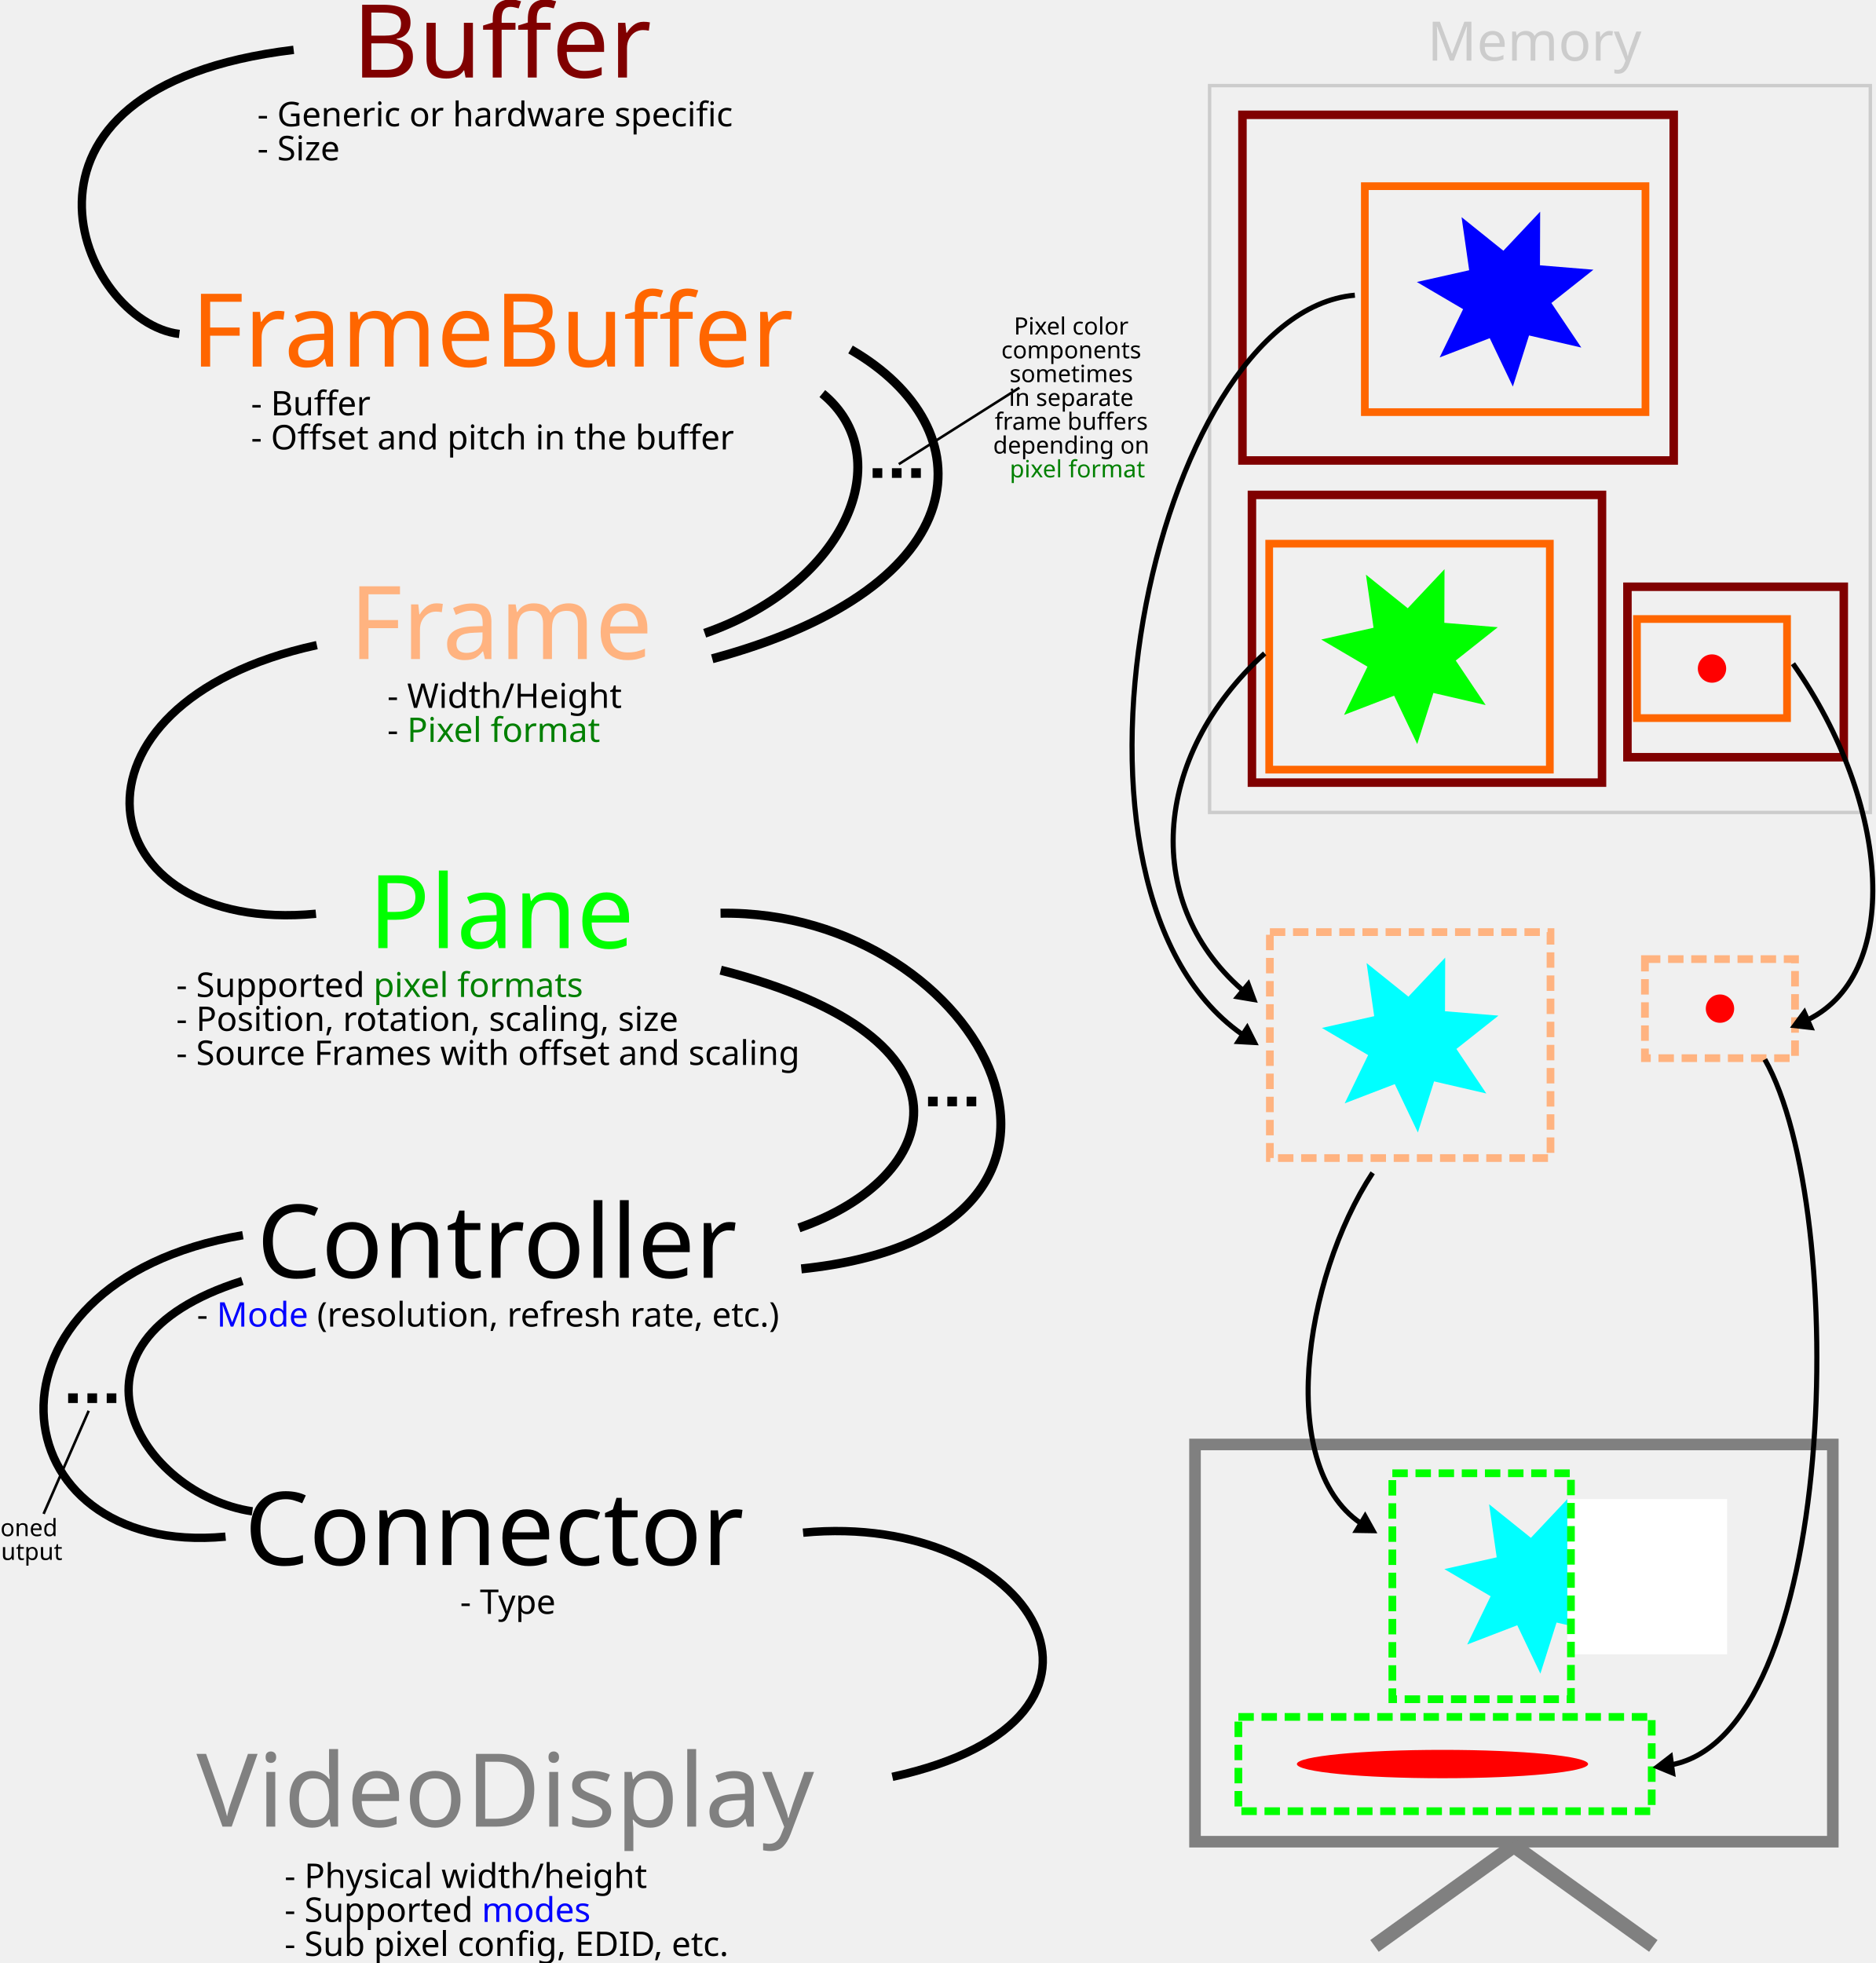
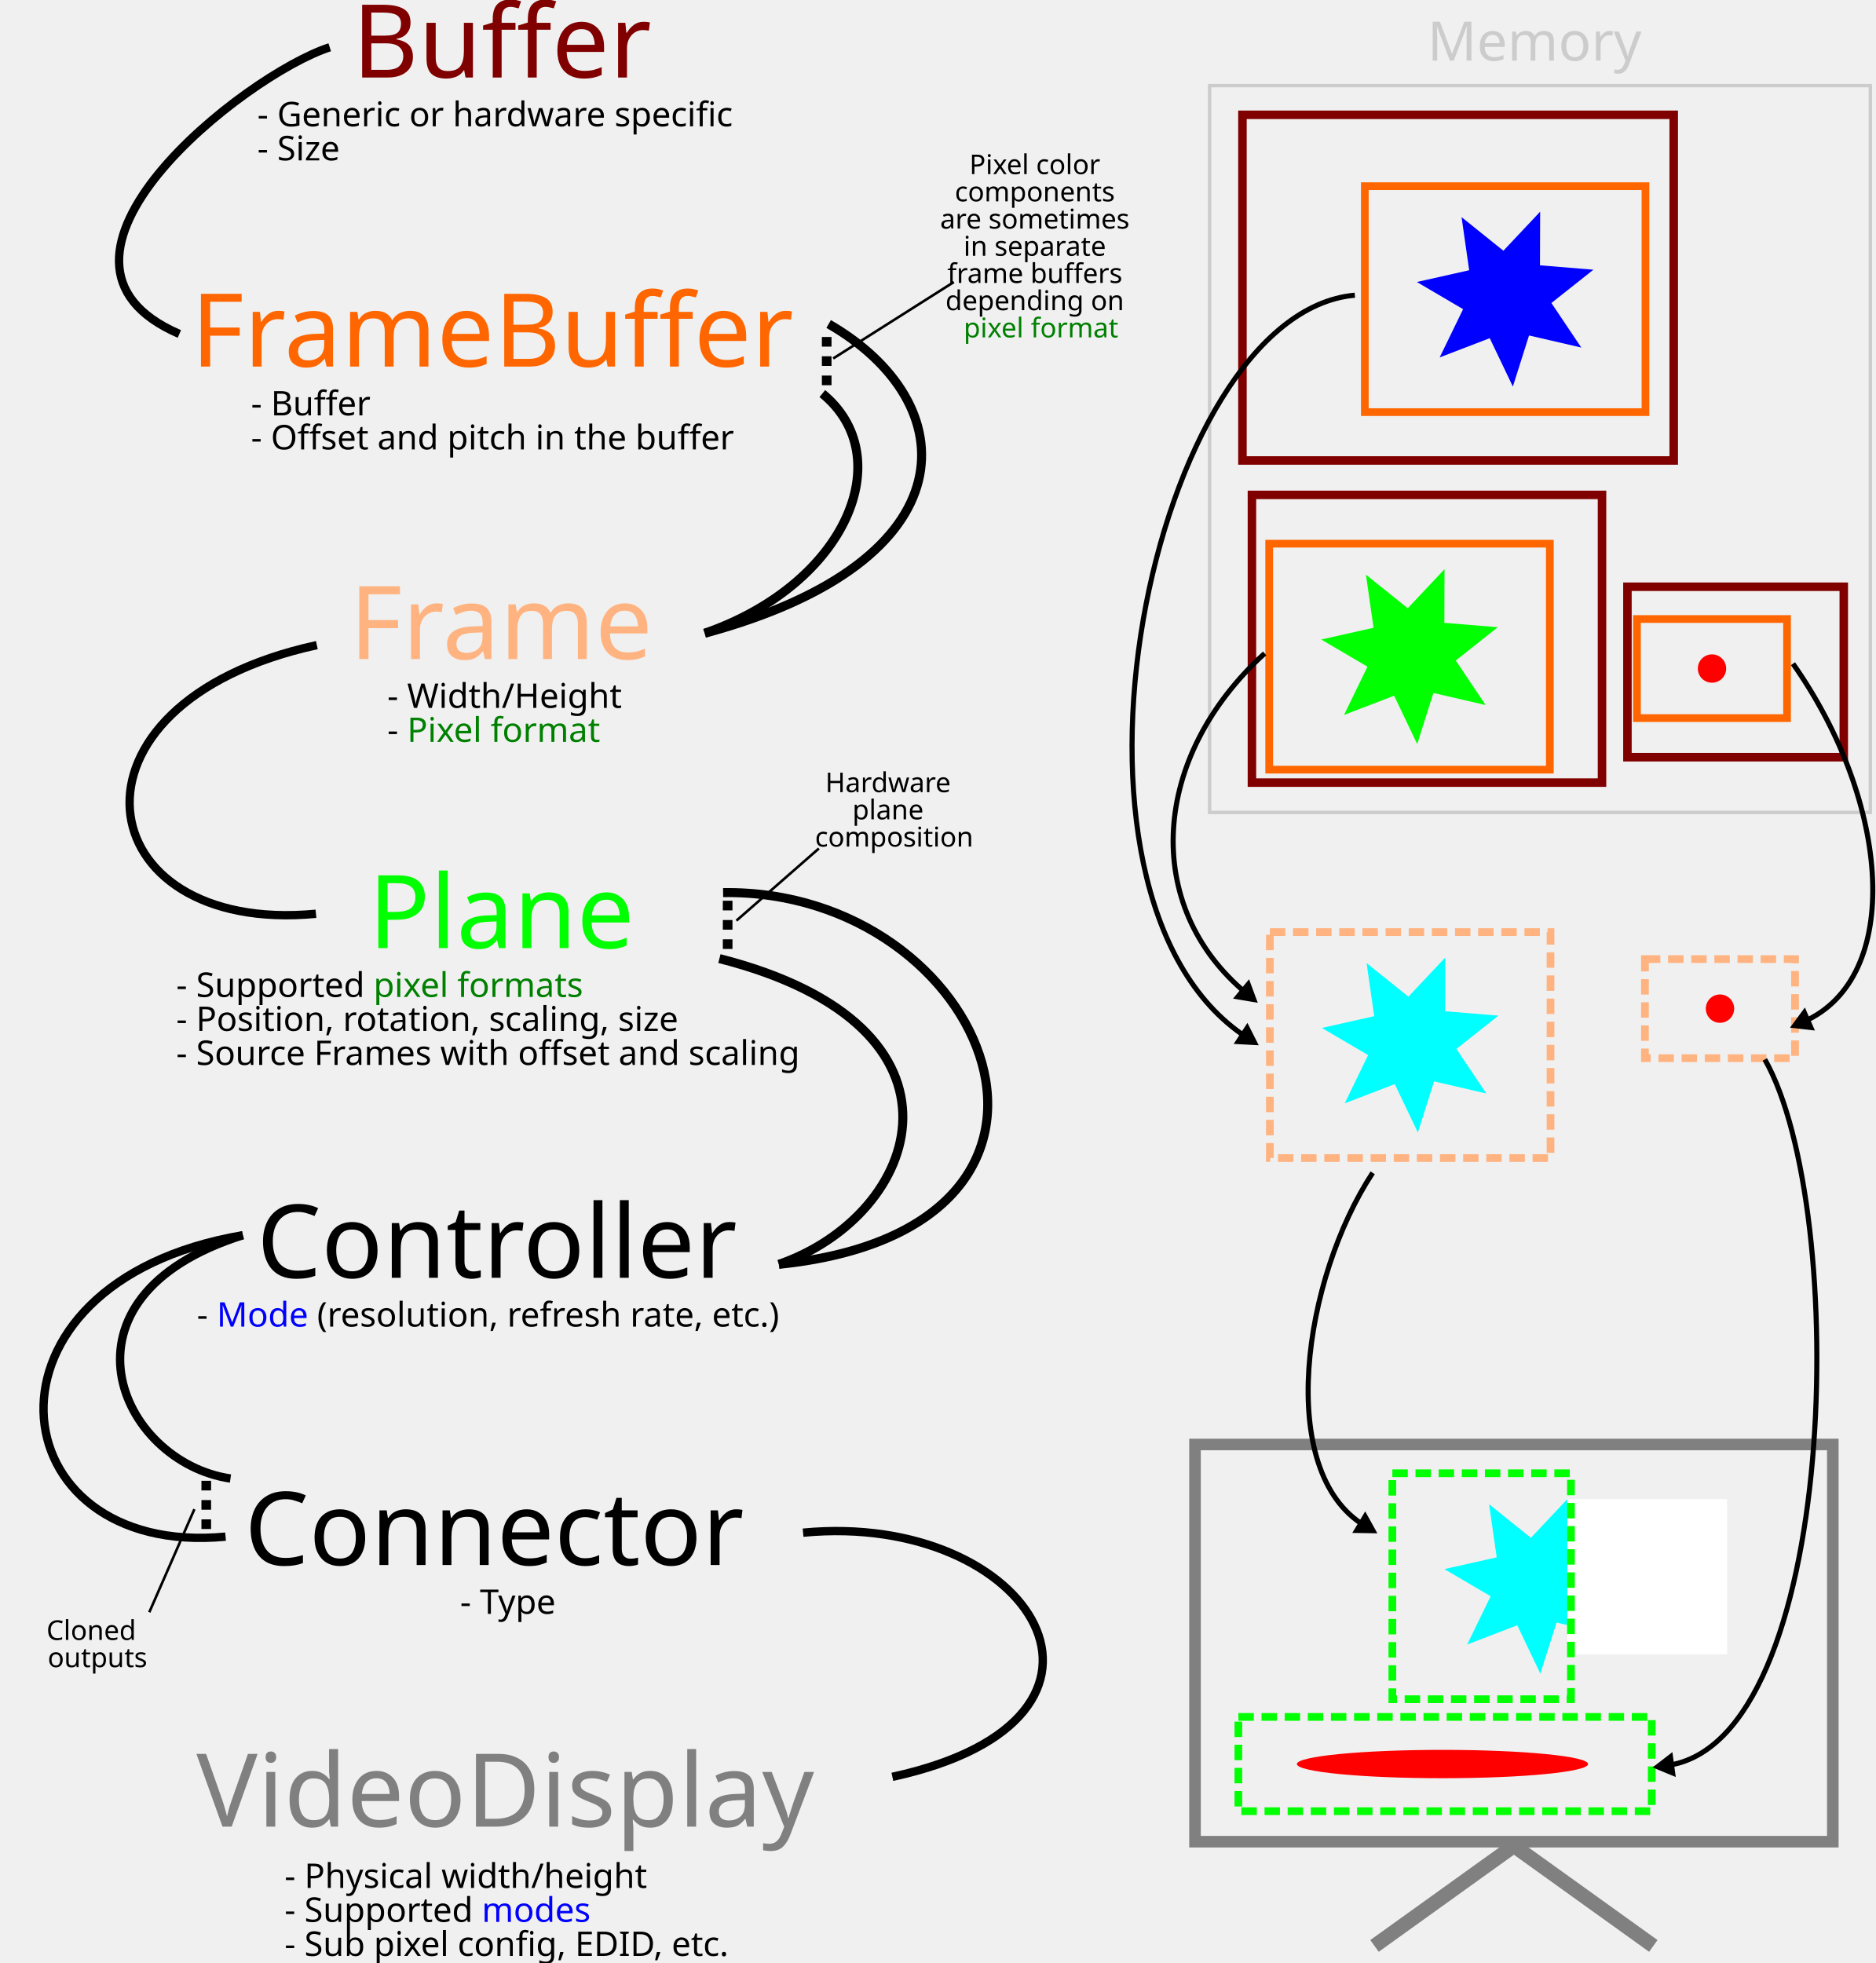
<svg xmlns="http://www.w3.org/2000/svg" width="194.488mm" height="203.596mm" viewBox="0 0 194.488 203.596" version="1.1" id="svg8">
  <defs id="defs2">
    <marker style="overflow:visible" id="marker13249" refX="0" refY="0" orient="auto">
      <path transform="scale(0.4)" style="fill:#000000;fill-opacity:1;fill-rule:evenodd;stroke:#000000;stroke-width:1pt;stroke-opacity:1" d="M 5.77,0 -2.88,5 V -5 Z" id="path13247" />
    </marker>
    <marker style="overflow:visible" id="marker13143" refX="0" refY="0" orient="auto">
      <path transform="scale(0.4)" style="fill:#000000;fill-opacity:1;fill-rule:evenodd;stroke:#000000;stroke-width:1pt;stroke-opacity:1" d="M 5.77,0 -2.88,5 V -5 Z" id="path13141" />
    </marker>
    <marker style="overflow:visible" id="marker13043" refX="0" refY="0" orient="auto">
      <path transform="scale(0.4)" style="fill:#000000;fill-opacity:1;fill-rule:evenodd;stroke:#000000;stroke-width:1pt;stroke-opacity:1" d="M 5.77,0 -2.88,5 V -5 Z" id="path13041" />
    </marker>
    <marker orient="auto" refY="0" refX="0" id="Arrow2Mend" style="overflow:visible">
      <path id="path1137" style="fill:#000000;fill-opacity:1;fill-rule:evenodd;stroke:#000000;stroke-width:0.625;stroke-linejoin:round;stroke-opacity:1" d="M 8.719,4.034 -2.207,0.016 8.719,-4.002 c -1.745,2.372 -1.735,5.617 -6e-7,8.035 z" transform="scale(-0.6)" />
    </marker>
    <marker orient="auto" refY="0" refX="0" id="Arrow1Mend" style="overflow:visible">
      <path id="path1119" d="M 0,0 5,-5 -12.5,0 5,5 Z" style="fill:#000000;fill-opacity:1;fill-rule:evenodd;stroke:#000000;stroke-width:1pt;stroke-opacity:1" transform="matrix(-0.4,0,0,-0.4,-4,0)" />
    </marker>
    <marker orient="auto" refY="0" refX="0" id="Arrow1Lend" style="overflow:visible">
      <path id="path1113" d="M 0,0 5,-5 -12.5,0 5,5 Z" style="fill:#000000;fill-opacity:1;fill-rule:evenodd;stroke:#000000;stroke-width:1pt;stroke-opacity:1" transform="matrix(-0.8,0,0,-0.8,-10,0)" />
    </marker>
    <marker orient="auto" refY="0" refX="0" id="Arrow1Send" style="overflow:visible">
      <path id="path1125" d="M 0,0 5,-5 -12.5,0 5,5 Z" style="fill:#000000;fill-opacity:1;fill-rule:evenodd;stroke:#000000;stroke-width:1pt;stroke-opacity:1" transform="matrix(-0.2,0,0,-0.2,-1.2,0)" />
    </marker>
    <marker orient="auto" refY="0" refX="0" id="TriangleOutM-2" style="overflow:visible">
      <path id="path1255-2" d="M 5.77,0 -2.88,5 V -5 Z" style="fill:#000000;fill-opacity:1;fill-rule:evenodd;stroke:#000000;stroke-width:1pt;stroke-opacity:1" transform="scale(0.4)" />
    </marker>
    <marker orient="auto" refY="0" refX="0" id="TriangleOutM-2-9" style="overflow:visible">
      <path id="path1255-2-7" d="M 5.77,0 -2.88,5 V -5 Z" style="fill:#000000;fill-opacity:1;fill-rule:evenodd;stroke:#000000;stroke-width:1pt;stroke-opacity:1" transform="scale(0.4)" />
    </marker>
    <marker orient="auto" refY="0" refX="0" id="TriangleOutM-2-9-6" style="overflow:visible">
      <path id="path1255-2-7-1" d="M 5.77,0 -2.88,5 V -5 Z" style="fill:#000000;fill-opacity:1;fill-rule:evenodd;stroke:#000000;stroke-width:1pt;stroke-opacity:1" transform="scale(0.4)" />
    </marker>
    <marker orient="auto" refY="0" refX="0" id="TriangleOutM-2-9-6-9" style="overflow:visible">
      <path id="path1255-2-7-1-3" d="M 5.77,0 -2.88,5 V -5 Z" style="fill:#000000;fill-opacity:1;fill-rule:evenodd;stroke:#000000;stroke-width:1pt;stroke-opacity:1" transform="scale(0.4)" />
    </marker>
    <marker orient="auto" refY="0" refX="0" id="TriangleOutM-2-94" style="overflow:visible">
      <path id="path1255-2-78" d="M 5.77,0 -2.88,5 V -5 Z" style="fill:#000000;fill-opacity:1;fill-rule:evenodd;stroke:#000000;stroke-width:1pt;stroke-opacity:1" transform="scale(0.4)" />
    </marker>
    <marker orient="auto" refY="0" refX="0" id="TriangleOutM-2-94-5" style="overflow:visible">
      <path id="path1255-2-78-0" d="M 5.77,0 -2.88,5 V -5 Z" style="fill:#000000;fill-opacity:1;fill-rule:evenodd;stroke:#000000;stroke-width:1pt;stroke-opacity:1" transform="scale(0.4)" />
    </marker>
    <marker orient="auto" refY="0" refX="0" id="TriangleOutM-2-9-6-6" style="overflow:visible">
      <path id="path1255-2-7-1-1" d="M 5.77,0 -2.88,5 V -5 Z" style="fill:#000000;fill-opacity:1;fill-rule:evenodd;stroke:#000000;stroke-width:1pt;stroke-opacity:1" transform="scale(0.4)" />
    </marker>
    <marker orient="auto" refY="0" refX="0" id="TriangleOutM-2-9-0" style="overflow:visible">
      <path id="path1255-2-7-6" d="M 5.77,0 -2.88,5 V -5 Z" style="fill:#000000;fill-opacity:1;fill-rule:evenodd;stroke:#000000;stroke-width:1pt;stroke-opacity:1" transform="scale(0.4)" />
    </marker>
    <marker orient="auto" refY="0" refX="0" id="TriangleOutM-2-94-1" style="overflow:visible">
      <path id="path1255-2-78-5" d="M 5.77,0 -2.88,5 V -5 Z" style="fill:#000000;fill-opacity:1;fill-rule:evenodd;stroke:#000000;stroke-width:1pt;stroke-opacity:1" transform="scale(0.4)" />
    </marker>
    <marker style="overflow:visible" id="marker13043-4" refX="0" refY="0" orient="auto">
      <path transform="scale(0.4)" style="fill:#000000;fill-opacity:1;fill-rule:evenodd;stroke:#000000;stroke-width:1pt;stroke-opacity:1" d="M 5.77,0 -2.88,5 V -5 Z" id="path13041-4" />
    </marker>
    <marker style="overflow:visible" id="marker13043-0" refX="0" refY="0" orient="auto">
      <path transform="scale(0.4)" style="fill:#000000;fill-opacity:1;fill-rule:evenodd;stroke:#000000;stroke-width:1pt;stroke-opacity:1" d="M 5.77,0 -2.88,5 V -5 Z" id="path13041-7" />
    </marker>
  </defs>
  <g id="layer1" transform="translate(-1.758734,-66.22103)">
-     <text xml:space="preserve" style="font-style:normal;font-weight:normal;font-size:2.469px;line-height:1;font-family:sans-serif;text-align:center;letter-spacing:0px;word-spacing:0px;text-anchor:middle;fill:#000000;fill-opacity:1;stroke:none;stroke-width:0.265" x="115.101" y="100.911" id="text15912">
-       <tspan id="tspan15910" x="115.101" y="100.911" style="font-size:2.469px;line-height:100%;text-align:center;text-anchor:middle;stroke-width:0.265">Pixel color</tspan>
-       <tspan x="115.101" y="103.381" style="font-size:2.469px;line-height:100%;text-align:center;text-anchor:middle;stroke-width:0.265" id="tspan15918">components</tspan>
-       <tspan x="115.101" y="105.85" style="font-size:2.469px;line-height:100%;text-align:center;text-anchor:middle;stroke-width:0.265" id="tspan15926">sometimes</tspan>
-       <tspan x="115.101" y="108.32" style="font-size:2.469px;line-height:100%;text-align:center;text-anchor:middle;stroke-width:0.265" id="tspan15914">in separate</tspan>
-       <tspan x="115.101" y="110.789" style="font-size:2.469px;line-height:100%;text-align:center;text-anchor:middle;stroke-width:0.265" id="tspan15922">frame buffers</tspan>
-       <tspan x="115.101" y="113.258" style="font-size:2.469px;line-height:100%;text-align:center;text-anchor:middle;stroke-width:0.265" id="tspan15976">depending on</tspan>
-       <tspan x="115.101" y="115.728" style="font-size:2.469px;line-height:100%;text-align:center;text-anchor:middle;fill:#008000;stroke-width:0.265" id="tspan15978">pixel format</tspan>
+     <text xml:space="preserve" style="font-style:normal;font-weight:normal;font-size:2.469px;line-height:1;font-family:sans-serif;text-align:center;letter-spacing:0px;word-spacing:0px;text-anchor:middle;fill:#000000;fill-opacity:1;stroke:none;stroke-width:0.265" x="111.322" y="84.28" id="text15912">
+       <tspan id="tspan15910" x="111.322" y="84.28" style="font-size:2.822px;line-height:100%;text-align:center;text-anchor:middle;stroke-width:0.265">Pixel color</tspan>
+       <tspan x="111.322" y="87.103" style="font-size:2.822px;line-height:100%;text-align:center;text-anchor:middle;stroke-width:0.265" id="tspan15918">components</tspan>
+       <tspan x="111.322" y="89.925" style="font-size:2.822px;line-height:100%;text-align:center;text-anchor:middle;stroke-width:0.265" id="tspan15926">are sometimes</tspan>
+       <tspan x="111.322" y="92.747" style="font-size:2.822px;line-height:100%;text-align:center;text-anchor:middle;stroke-width:0.265" id="tspan15914">in separate</tspan>
+       <tspan x="111.322" y="95.569" style="font-size:2.822px;line-height:100%;text-align:center;text-anchor:middle;stroke-width:0.265" id="tspan15922">frame buffers</tspan>
+       <tspan x="111.322" y="98.391" style="font-size:2.822px;line-height:100%;text-align:center;text-anchor:middle;stroke-width:0.265" id="tspan15976">depending on</tspan>
+       <tspan x="111.322" y="101.214" style="font-size:2.822px;line-height:100%;text-align:center;text-anchor:middle;fill:#008000;stroke-width:0.265" id="tspan15978">pixel format</tspan>
    </text>
    <g id="g1017" transform="translate(-44.1315,-12.11097)">
      <text id="text823" y="267.787" x="66.26" style="font-style:normal;font-weight:normal;font-size:10.583px;line-height:1.25;font-family:sans-serif;letter-spacing:0px;word-spacing:0px;fill:#000000;fill-opacity:1;stroke:none;stroke-width:0.265" xml:space="preserve">
        <tspan style="fill:#808080;stroke-width:0.265" y="267.787" x="66.26" id="tspan821">VideoDisplay</tspan>
      </text>
      <text id="text827" y="274.138" x="75.402" style="font-style:normal;font-weight:normal;font-size:3.528px;line-height:1;font-family:sans-serif;letter-spacing:0px;word-spacing:0px;fill:#000000;fill-opacity:1;stroke:none;stroke-width:0.265" xml:space="preserve">
        <tspan id="tspan831" style="font-size:3.528px;line-height:1;stroke-width:0.265" y="274.138" x="75.402">- Physical width/height</tspan>
        <tspan id="tspan829" style="font-size:3.528px;line-height:1;stroke-width:0.265" y="277.666" x="75.402">- Supported <tspan style="fill:#0000ff" id="tspan8516">modes</tspan>
        </tspan>
        <tspan id="tspan839" style="font-size:3.528px;line-height:1;stroke-width:0.265" y="281.194" x="75.402">- Sub pixel config, EDID, etc.</tspan>
      </text>
    </g>
    <g id="g1024" transform="translate(-50.12773,61.56757)">
      <text id="text819" y="166.973" x="77.241" style="font-style:normal;font-weight:normal;font-size:10.583px;line-height:1.25;font-family:sans-serif;letter-spacing:0px;word-spacing:0px;fill:#000000;fill-opacity:1;stroke:none;stroke-width:0.265" xml:space="preserve">
        <tspan style="stroke-width:0.265" y="166.973" x="77.241" id="tspan817">Connector</tspan>
      </text>
      <text id="text827-3" y="172.036" x="99.606" style="font-style:normal;font-weight:normal;font-size:3.528px;line-height:1;font-family:sans-serif;letter-spacing:0px;word-spacing:0px;fill:#000000;fill-opacity:1;stroke:none;stroke-width:0.265" xml:space="preserve">
        <tspan id="tspan831-6" style="font-size:3.528px;line-height:1;stroke-width:0.265" y="172.036" x="99.606">- Type</tspan>
        <tspan id="tspan839-5" style="font-size:3.528px;line-height:1;stroke-width:0.265" y="175.564" x="99.606" />
      </text>
    </g>
    <text xml:space="preserve" style="font-style:normal;font-weight:normal;font-size:10.583px;line-height:1.25;font-family:sans-serif;letter-spacing:0px;word-spacing:0px;fill:#000000;fill-opacity:1;stroke:none;stroke-width:0.265" x="28.395" y="198.748" id="text819-3">
      <tspan id="tspan817-5" x="28.395" y="198.748" style="stroke-width:0.265">Controller</tspan>
    </text>
    <text xml:space="preserve" style="font-style:normal;font-weight:normal;font-size:3.528px;line-height:1;font-family:sans-serif;letter-spacing:0px;word-spacing:0px;fill:#000000;fill-opacity:1;stroke:none;stroke-width:0.265" x="22.18" y="203.811" id="text827-3-6">
      <tspan x="22.18" y="203.811" style="font-size:3.528px;line-height:1;stroke-width:0.265" id="tspan839-5-2">- <tspan style="fill:#0000ff;stroke:none" id="tspan8512">Mode</tspan> (resolution, refresh rate, etc.)</tspan>
    </text>
    <g id="g1039" transform="translate(-49.87701,94.07406)">
      <text id="text819-3-7" y="70.483" x="89.84" style="font-style:normal;font-weight:normal;font-size:10.583px;line-height:1.25;font-family:sans-serif;letter-spacing:0px;word-spacing:0px;fill:#000000;fill-opacity:1;stroke:none;stroke-width:0.265" xml:space="preserve">
        <tspan style="fill:#00ff00;stroke-width:0.265" y="70.483" x="89.84" id="tspan817-5-0">Plane</tspan>
      </text>
      <text id="text827-3-6-9" y="75.546" x="69.915" style="font-style:normal;font-weight:normal;font-size:3.528px;line-height:1;font-family:sans-serif;letter-spacing:0px;word-spacing:0px;fill:#000000;fill-opacity:1;stroke:none;stroke-width:0.265" xml:space="preserve">
        <tspan id="tspan831-6-2-3" style="font-size:3.528px;line-height:1;stroke-width:0.265" y="75.546" x="69.915">- Supported <tspan style="fill:#008000" id="tspan12753">pixel formats</tspan>
        </tspan>
        <tspan id="tspan839-5-2-6" style="font-size:3.528px;line-height:1;stroke-width:0.265" y="79.074" x="69.915">- Position, rotation, scaling, size</tspan>
        <tspan id="tspan982" style="font-size:3.528px;line-height:1;stroke-width:0.265" y="82.601" x="69.915">- Source Frames with offset and scaling</tspan>
      </text>
    </g>
    <g id="g1046" transform="translate(-19.35347,99.34226)">
      <text id="text819-3-7-0" y="35.236" x="57.342" style="font-style:normal;font-weight:normal;font-size:10.583px;line-height:1.25;font-family:sans-serif;letter-spacing:0px;word-spacing:0px;fill:#000000;fill-opacity:1;stroke:none;stroke-width:0.265" xml:space="preserve">
        <tspan style="fill:#ffb380;stroke-width:0.265" y="35.236" x="57.342" id="tspan817-5-0-6">Frame</tspan>
      </text>
      <text id="text827-3-6-9-2" y="40.299" x="61.281" style="font-style:normal;font-weight:normal;font-size:3.528px;line-height:1;font-family:sans-serif;letter-spacing:0px;word-spacing:0px;fill:#000000;fill-opacity:1;stroke:none;stroke-width:0.265" xml:space="preserve">
        <tspan id="tspan831-6-2-3-6" style="font-size:3.528px;line-height:1;stroke-width:0.265" y="40.299" x="61.281">- Width/Height</tspan>
        <tspan id="tspan839-5-2-6-1" style="font-size:3.528px;line-height:1;stroke-width:0.265" y="43.826" x="61.281">- <tspan style="fill:#008000" id="tspan12751">Pixel format</tspan>
        </tspan>
      </text>
    </g>
    <g id="g1080" transform="translate(4.892421,96.8891)">
      <text id="text819-3-7-0-8" y="7.352" x="16.676" style="font-style:normal;font-weight:normal;font-size:10.583px;line-height:1.25;font-family:sans-serif;letter-spacing:0px;word-spacing:0px;fill:#000000;fill-opacity:1;stroke:none;stroke-width:0.265" xml:space="preserve">
        <tspan style="fill:#ff6600;stroke-width:0.265" y="7.352" x="16.676" id="tspan817-5-0-6-7">FrameBuffer</tspan>
      </text>
      <text id="text827-3-6-9-2-9" y="12.414" x="22.9" style="font-style:normal;font-weight:normal;font-size:3.528px;line-height:1;font-family:sans-serif;letter-spacing:0px;word-spacing:0px;fill:#000000;fill-opacity:1;stroke:none;stroke-width:0.265" xml:space="preserve">
        <tspan id="tspan831-6-2-3-6-2" style="font-size:3.528px;line-height:1;stroke-width:0.265" y="12.414" x="22.9">- Buffer</tspan>
        <tspan id="tspan839-5-2-6-1-0" style="font-size:3.528px;line-height:1;stroke-width:0.265" y="15.942" x="22.9">- Offset and pitch in the buffer</tspan>
      </text>
    </g>
    <g id="g1087" transform="translate(-97.47651,50.51849)">
      <text id="text819-3-7-0-8-2" y="23.743" x="135.761" style="font-style:normal;font-weight:normal;font-size:10.583px;line-height:1.25;font-family:sans-serif;letter-spacing:0px;word-spacing:0px;fill:#000000;fill-opacity:1;stroke:none;stroke-width:0.265" xml:space="preserve">
        <tspan style="fill:#800000;stroke-width:0.265" y="23.743" x="135.761" id="tspan817-5-0-6-7-3">Buffer</tspan>
      </text>
      <text id="text827-3-6-9-2-9-7" y="28.806" x="125.927" style="font-style:normal;font-weight:normal;font-size:3.528px;line-height:1;font-family:sans-serif;letter-spacing:0px;word-spacing:0px;fill:#000000;fill-opacity:1;stroke:none;stroke-width:0.265" xml:space="preserve">
        <tspan id="tspan831-6-2-3-6-2-5" style="font-size:3.528px;line-height:1;stroke-width:0.265" y="28.806" x="125.927">- Generic or hardware specific</tspan>
        <tspan id="tspan839-5-2-6-1-0-9" style="font-size:3.528px;line-height:1;stroke-width:0.265" y="32.334" x="125.927">- Size</tspan>
      </text>
    </g>
    <path style="fill:none;stroke:#000000;stroke-width:0.865;stroke-linecap:butt;stroke-linejoin:miter;stroke-miterlimit:4;stroke-dasharray:none;stroke-opacity:1" d="m 85.045,225.185 c 23.812,-2.268 37.042,19.277 9.26,25.324" id="path1108" />
    <path style="fill:none;stroke:#000000;stroke-width:0.865;stroke-linecap:butt;stroke-linejoin:miter;stroke-miterlimit:4;stroke-dasharray:none;stroke-opacity:1" d="M 25.151,225.597 C 1.339,227.865 -1.969,199.246 26.946,194.332" id="path1108-8" />
-     <path style="fill:none;stroke:#000000;stroke-width:0.936;stroke-linecap:butt;stroke-linejoin:miter;stroke-miterlimit:4;stroke-dasharray:none;stroke-opacity:1" d="m 84.613,193.575 c 14.725,-5.097 19.669,-19.653 -8.112,-26.731" id="path1108-8-3" />
-     <path style="fill:none;stroke:#000000;stroke-width:0.936;stroke-linecap:butt;stroke-linejoin:miter;stroke-miterlimit:4;stroke-dasharray:none;stroke-opacity:1" d="m 84.863,197.824 c 36.374,-3.76 19.135,-37.293 -8.379,-36.887" id="path1108-8-3-2" />
+     <path style="fill:none;stroke:#000000;stroke-width:0.936;stroke-linecap:butt;stroke-linejoin:miter;stroke-miterlimit:4;stroke-dasharray:none;stroke-opacity:1" d="m 82.534,197.355 c 14.725,-5.097 21.614,-24.635 -6.167,-31.713" id="path1108-8-3" />
+     <path style="fill:none;stroke:#000000;stroke-width:0.936;stroke-linecap:butt;stroke-linejoin:miter;stroke-miterlimit:4;stroke-dasharray:none;stroke-opacity:1" d="m 82.534,197.355 c 36.374,-3.76 21.73,-38.961 -5.784,-38.556" id="path1108-8-3-2" />
    <path style="fill:none;stroke:#000000;stroke-width:0.865;stroke-linecap:butt;stroke-linejoin:miter;stroke-miterlimit:4;stroke-dasharray:none;stroke-opacity:1" d="m 34.525,160.994 c -23.812,2.268 -27.687,-21.816 0.094,-27.863" id="path1108-8-4" />
    <path style="fill:none;stroke:#000000;stroke-width:0.936;stroke-linecap:butt;stroke-linejoin:miter;stroke-miterlimit:4;stroke-dasharray:none;stroke-opacity:1" d="m 74.841,131.9 c 14.725,-5.097 20.204,-18.316 12.2,-24.86" id="path1108-8-3-3" />
-     <path style="fill:none;stroke:#000000;stroke-width:0.936;stroke-linecap:butt;stroke-linejoin:miter;stroke-miterlimit:4;stroke-dasharray:none;stroke-opacity:1" d="m 75.625,134.545 c 27.822,-7.502 28.489,-23.929 14.339,-32.076" id="path1108-8-3-2-2" />
-     <path style="fill:none;stroke:#000000;stroke-width:0.865;stroke-linecap:butt;stroke-linejoin:miter;stroke-miterlimit:4;stroke-dasharray:none;stroke-opacity:1" d="M 20.36,100.858 C 10.178,99.651 -0.378,75.301 32.214,71.391" id="path1108-8-4-5" />
+     <path style="fill:none;stroke:#000000;stroke-width:0.936;stroke-linecap:butt;stroke-linejoin:miter;stroke-miterlimit:4;stroke-dasharray:none;stroke-opacity:1" d="m 74.841,131.9 c 27.822,-7.502 27.005,-23.929 12.855,-32.076" id="path1108-8-3-2-2" />
+     <path style="fill:none;stroke:#000000;stroke-width:0.865;stroke-linecap:butt;stroke-linejoin:miter;stroke-miterlimit:4;stroke-dasharray:none;stroke-opacity:1" d="M 20.36,100.858 C 2.694,93.237 27.15,73.964 35.955,71.124" id="path1108-8-4-5" />
    <rect style="fill:none;fill-opacity:1;stroke:#cccccc;stroke-width:0.353;stroke-miterlimit:4;stroke-dasharray:none;stroke-dashoffset:0" id="rect12815" width="68.525" height="75.387" x="127.204" y="75.1" />
    <text xml:space="preserve" style="font-style:normal;font-weight:normal;font-size:10.583px;line-height:1.25;font-family:sans-serif;letter-spacing:0px;word-spacing:0px;fill:#cccccc;fill-opacity:1;stroke:none;stroke-width:0.265" x="149.792" y="72.511" id="text12819">
      <tspan id="tspan12817" x="149.792" y="72.511" style="font-size:5.644px;fill:#cccccc;stroke-width:0.265">Memory</tspan>
    </text>
    <rect style="fill:none;fill-opacity:1;stroke:#800000;stroke-width:0.882;stroke-miterlimit:4;stroke-dasharray:none" id="rect12827" width="44.727" height="35.851" x="130.61" y="78.129" />
    <rect style="fill:none;fill-opacity:1;stroke:#800000;stroke-width:0.882;stroke-miterlimit:4;stroke-dasharray:none" id="rect12827-4" width="36.306" height="29.842" x="131.594" y="117.55" />
    <rect style="fill:none;fill-opacity:1;stroke:#800000;stroke-width:0.882;stroke-miterlimit:4;stroke-dasharray:none" id="rect12827-4-6" width="22.437" height="17.68" x="170.537" y="127.077" />
    <g id="g12948" style="fill:none;stroke:#808080" transform="translate(-6.601152,-6.124183)">
      <rect y="222.161" x="132.292" height="41.199" width="66.146" id="rect12921" style="fill:none;fill-opacity:1;stroke:#808080;stroke-width:1.2;stroke-miterlimit:4;stroke-dasharray:none;stroke-dashoffset:0" />
      <g transform="translate(-4.81919,-0.5291667)" id="g12942" style="fill:none;stroke:#808080">
        <path style="fill:none;stroke:#808080;stroke-width:1.5;stroke-linecap:butt;stroke-linejoin:miter;stroke-miterlimit:4;stroke-dasharray:none;stroke-opacity:1" d="m 170.467,264.116 -14.741,10.583" id="path12923" />
        <path style="fill:none;stroke:#808080;stroke-width:1.5;stroke-linecap:butt;stroke-linejoin:miter;stroke-miterlimit:4;stroke-dasharray:none;stroke-opacity:1" d="m 169.9,264.116 14.741,10.583" id="path12923-3" />
      </g>
    </g>
    <rect style="fill:none;fill-opacity:1;stroke:#ff6600;stroke-width:0.8;stroke-miterlimit:4;stroke-dasharray:none" id="rect12844-7-5" width="15.565" height="10.274" x="171.524" y="130.424" />
    <circle style="fill:#ff0000;fill-opacity:1;stroke:none;stroke-width:1.5;stroke-miterlimit:4;stroke-dasharray:none;stroke-dashoffset:0" id="path12950" cx="179.307" cy="135.56" r="1.47" />
    <rect style="fill:none;fill-opacity:1;stroke:#ffb380;stroke-width:0.8;stroke-miterlimit:4;stroke-dasharray:1.6, 0.8;stroke-dashoffset:0" id="rect12844-7-5-9" width="15.565" height="10.274" x="172.352" y="165.696" />
    <circle style="fill:#ff0000;fill-opacity:1;stroke:none;stroke-width:1.5;stroke-miterlimit:4;stroke-dasharray:none;stroke-dashoffset:0" id="path12950-7" cx="180.135" cy="170.833" r="1.47" />
    <rect style="fill:none;fill-opacity:1;stroke:#ff6600;stroke-width:0.8;stroke-miterlimit:4;stroke-dasharray:none" id="rect12844" width="29.104" height="23.435" x="143.303" y="85.53" />
    <path style="fill:#0000ff;fill-opacity:1;stroke:none;stroke-width:1.5;stroke-miterlimit:4;stroke-dasharray:none;stroke-dashoffset:0" id="path12975" d="m 165.752,102.269 -5.419,-1.256 -1.679,5.303 -2.397,-5.02 -5.193,1.994 2.43,-5.004 -4.797,-2.817 5.427,-1.22 -0.789,-5.506 4.337,3.483 3.813,-4.05 -0.019,5.562 5.544,0.456 -4.36,3.454 z" />
    <rect style="fill:none;fill-opacity:1;stroke:#ff6600;stroke-width:0.8;stroke-miterlimit:4;stroke-dasharray:none" id="rect12844-7" width="29.104" height="23.435" x="133.385" y="122.61" />
    <path style="fill:#00ff00;fill-opacity:1;stroke:none;stroke-width:1.5;stroke-miterlimit:4;stroke-dasharray:none;stroke-dashoffset:0" id="path12975-4" d="m 155.834,139.349 -5.419,-1.256 -1.679,5.303 -2.397,-5.02 -5.193,1.994 2.43,-5.004 -4.797,-2.817 5.427,-1.22 -0.789,-5.506 4.337,3.483 3.813,-4.05 -0.019,5.562 5.544,0.456 -4.36,3.454 z" />
    <rect style="fill:none;fill-opacity:1;stroke:#ffb380;stroke-width:0.8;stroke-miterlimit:4;stroke-dasharray:1.6, 0.8;stroke-dashoffset:0" id="rect12844-6" width="29.104" height="23.435" x="133.455" y="162.895" />
    <path style="fill:#00ffff;fill-opacity:1;stroke:none;stroke-width:1.5;stroke-miterlimit:4;stroke-dasharray:none;stroke-dashoffset:0" id="path12975-4-5" d="m 155.903,179.635 -5.419,-1.256 -1.679,5.303 -2.397,-5.02 -5.193,1.994 2.43,-5.004 -4.797,-2.817 5.427,-1.22 -0.789,-5.506 4.337,3.483 3.813,-4.05 -0.019,5.562 5.544,0.456 -4.36,3.454 z" />
    <path style="fill:none;stroke:#000000;stroke-width:0.529;stroke-linecap:butt;stroke-linejoin:miter;stroke-miterlimit:4;stroke-dasharray:none;stroke-opacity:1;marker-end:url(#marker13143)" d="m 142.268,96.838 c -21.114,1.871 -33.676,62.274 -11.225,76.974" id="path13029" />
    <path style="fill:none;stroke:#000000;stroke-width:0.529;stroke-linecap:butt;stroke-linejoin:miter;stroke-miterlimit:4;stroke-dasharray:none;stroke-opacity:1;marker-end:url(#marker13043)" d="m 132.914,133.989 c -11.76,10.691 -12.829,26.192 -1.871,35.28" id="path13031" />
    <path style="fill:none;stroke:#000000;stroke-width:0.529;stroke-linecap:butt;stroke-linejoin:miter;stroke-miterlimit:4;stroke-dasharray:none;stroke-opacity:1;marker-end:url(#marker13249)" d="m 187.704,135.058 c 10.156,14.433 11.493,32.607 1.069,37.15" id="path13033" />
    <path style="fill:#00ffff;fill-opacity:1;stroke:none;stroke-width:1.5;stroke-miterlimit:4;stroke-dasharray:none;stroke-dashoffset:0" id="path12975-4-5-5" d="m 168.606,235.762 -5.419,-1.256 -1.679,5.303 -2.397,-5.02 -5.193,1.994 2.43,-5.004 -4.797,-2.817 5.427,-1.22 -0.789,-5.506 4.337,3.483 3.813,-4.05 -0.019,5.562 5.544,0.456 -4.36,3.454 z" />
    <rect style="fill:none;fill-opacity:1;stroke:#00ff00;stroke-width:0.8;stroke-miterlimit:4;stroke-dasharray:1.6, 0.8;stroke-dashoffset:0" id="rect12844-7-5-9-4" width="42.866" height="9.778" x="130.189" y="244.293" />
    <ellipse style="fill:#ff0000;fill-opacity:1;stroke:none;stroke-width:4.808;stroke-miterlimit:4;stroke-dasharray:none;stroke-dashoffset:0" id="path12950-7-7" cx="151.355" cy="249.182" rx="15.101" ry="1.47" />
    <path style="fill:none;stroke:#000000;stroke-width:0.529;stroke-linecap:butt;stroke-linejoin:miter;stroke-miterlimit:4;stroke-dasharray:none;stroke-opacity:1;marker-end:url(#marker13043-4)" d="m 144.116,187.862 c -7.216,10.958 -10.156,31.003 -0.802,36.616" id="path13031-3" />
    <path style="fill:none;stroke:#000000;stroke-width:0.529;stroke-linecap:butt;stroke-linejoin:miter;stroke-miterlimit:4;stroke-dasharray:none;stroke-opacity:1;marker-end:url(#marker13043-0)" d="m 184.786,176.103 c 8.82,15.502 7.751,70.826 -10.156,73.232" id="path13031-8" />
    <rect style="fill:#ffffff;fill-opacity:1;stroke:none;stroke-width:0.353;stroke-miterlimit:4;stroke-dasharray:none;stroke-dashoffset:0" id="rect15636" width="16.571" height="16.103" x="164.304" y="221.697" />
    <rect style="fill:none;fill-opacity:1;stroke:#00ff00;stroke-width:0.8;stroke-miterlimit:4;stroke-dasharray:1.6, 0.8;stroke-dashoffset:0" id="rect12844-6-2" width="18.521" height="23.435" x="146.157" y="219.023" />
-     <path style="fill:none;stroke:#000000;stroke-width:0.865;stroke-linecap:butt;stroke-linejoin:miter;stroke-miterlimit:4;stroke-dasharray:none;stroke-opacity:1" d="M 27.929,222.972 C 16.401,221.271 6.479,205.503 26.889,199.077" id="path1108-8-6" />
-     <path style="fill:none;stroke:#000000;stroke-width:1;stroke-linecap:butt;stroke-linejoin:miter;stroke-miterlimit:4;stroke-dasharray:1, 1;stroke-dashoffset:0;stroke-opacity:1" d="M 8.826,211.237 H 14.037" id="path15857-3" />
-     <path style="fill:none;stroke:#000000;stroke-width:1;stroke-linecap:butt;stroke-linejoin:miter;stroke-miterlimit:4;stroke-dasharray:1, 1;stroke-dashoffset:0;stroke-opacity:1" d="m 98.005,180.465 h 5.211" id="path15857-3-1" />
-     <path style="fill:none;stroke:#000000;stroke-width:1;stroke-linecap:butt;stroke-linejoin:miter;stroke-miterlimit:4;stroke-dasharray:1, 1;stroke-dashoffset:0;stroke-opacity:1" d="m 92.259,115.284 h 5.211" id="path15857-3-1-4" />
-     <path style="fill:none;stroke:#000000;stroke-width:0.265px;stroke-linecap:butt;stroke-linejoin:miter;stroke-opacity:1" d="m 107.481,106.435 -12.51,7.927" id="path15924" />
-     <text xml:space="preserve" style="font-style:normal;font-weight:normal;font-size:2.469px;line-height:1;font-family:sans-serif;text-align:center;letter-spacing:0px;word-spacing:0px;text-anchor:middle;fill:#000000;fill-opacity:1;stroke:none;stroke-width:0.265" x="5.908" y="225.536" id="text15912-9">
-       <tspan x="5.908" y="225.536" style="font-size:2.469px;line-height:100%;text-align:center;text-anchor:middle;stroke-width:0.265" id="tspan15922-9">Cloned</tspan>
-       <tspan x="5.908" y="228.005" style="font-size:2.469px;line-height:100%;text-align:center;text-anchor:middle;stroke-width:0.265" id="tspan15972">output</tspan>
+     <path style="fill:none;stroke:#000000;stroke-width:0.865;stroke-linecap:butt;stroke-linejoin:miter;stroke-miterlimit:4;stroke-dasharray:none;stroke-opacity:1" d="M 25.661,219.57 C 14.133,217.87 6.535,200.758 26.946,194.332" id="path1108-8-6" />
+     <path style="fill:none;stroke:#000000;stroke-width:1;stroke-linecap:butt;stroke-linejoin:miter;stroke-miterlimit:4;stroke-dasharray:1, 1;stroke-dashoffset:0;stroke-opacity:1" d="M 23.149,224.804 V 219.593" id="path15857-3" />
+     <path style="fill:none;stroke:#000000;stroke-width:1;stroke-linecap:butt;stroke-linejoin:miter;stroke-miterlimit:4;stroke-dasharray:1, 1;stroke-dashoffset:0;stroke-opacity:1" d="m 77.222,164.643 v -5.211" id="path15857-3-1" />
+     <path style="fill:none;stroke:#000000;stroke-width:1;stroke-linecap:butt;stroke-linejoin:miter;stroke-miterlimit:4;stroke-dasharray:1, 1;stroke-dashoffset:0;stroke-opacity:1" d="m 87.494,106.172 v -5.211" id="path15857-3-1-4" />
+     <path style="fill:none;stroke:#000000;stroke-width:0.265px;stroke-linecap:butt;stroke-linejoin:miter;stroke-opacity:1" d="m 100.677,95.474 -12.51,7.927" id="path15924" />
+     <text xml:space="preserve" style="font-style:normal;font-weight:normal;font-size:2.469px;line-height:1;font-family:sans-serif;text-align:center;letter-spacing:0px;word-spacing:0px;text-anchor:middle;fill:#000000;fill-opacity:1;stroke:none;stroke-width:0.265" x="13.467" y="236.308" id="text15912-9">
+       <tspan x="13.467" y="236.308" style="font-size:2.822px;line-height:100%;text-align:center;text-anchor:middle;stroke-width:0.265" id="tspan15922-9">Cloned</tspan>
+       <tspan x="13.467" y="239.13" style="font-size:2.822px;line-height:100%;text-align:center;text-anchor:middle;stroke-width:0.265" id="tspan15972">outputs</tspan>
    </text>
-     <path style="fill:none;stroke:#000000;stroke-width:0.265px;stroke-linecap:butt;stroke-linejoin:miter;stroke-opacity:1" d="M 6.281,223.234 10.958,212.543" id="path15974" />
+     <path style="fill:none;stroke:#000000;stroke-width:0.265px;stroke-linecap:butt;stroke-linejoin:miter;stroke-opacity:1" d="M 17.242,233.439 21.919,222.748" id="path15974" />
+     <text xml:space="preserve" style="font-style:normal;font-weight:normal;font-size:2.469px;line-height:1;font-family:sans-serif;text-align:center;letter-spacing:0px;word-spacing:0px;text-anchor:middle;fill:#000000;fill-opacity:1;stroke:none;stroke-width:0.265" x="96.097" y="148.378" id="text15912-9-3">
+       <tspan x="96.097" y="148.378" style="font-size:2.822px;line-height:100%;text-align:center;text-anchor:middle;stroke-width:0.265" id="tspan15922-9-6">Hardware</tspan>
+       <tspan x="96.097" y="151.201" style="font-size:2.822px;line-height:100%;text-align:center;text-anchor:middle;stroke-width:0.265" id="tspan1083">plane</tspan>
+       <tspan x="96.097" y="154.023" style="font-size:2.822px;line-height:100%;text-align:center;text-anchor:middle;stroke-width:0.265" id="tspan15972-7">composition</tspan>
+     </text>
+     <path style="fill:none;stroke:#000000;stroke-width:0.265px;stroke-linecap:butt;stroke-linejoin:miter;stroke-opacity:1" d="m 78.131,161.706 8.553,-7.484" id="path15974-5" />
  </g>
</svg>
